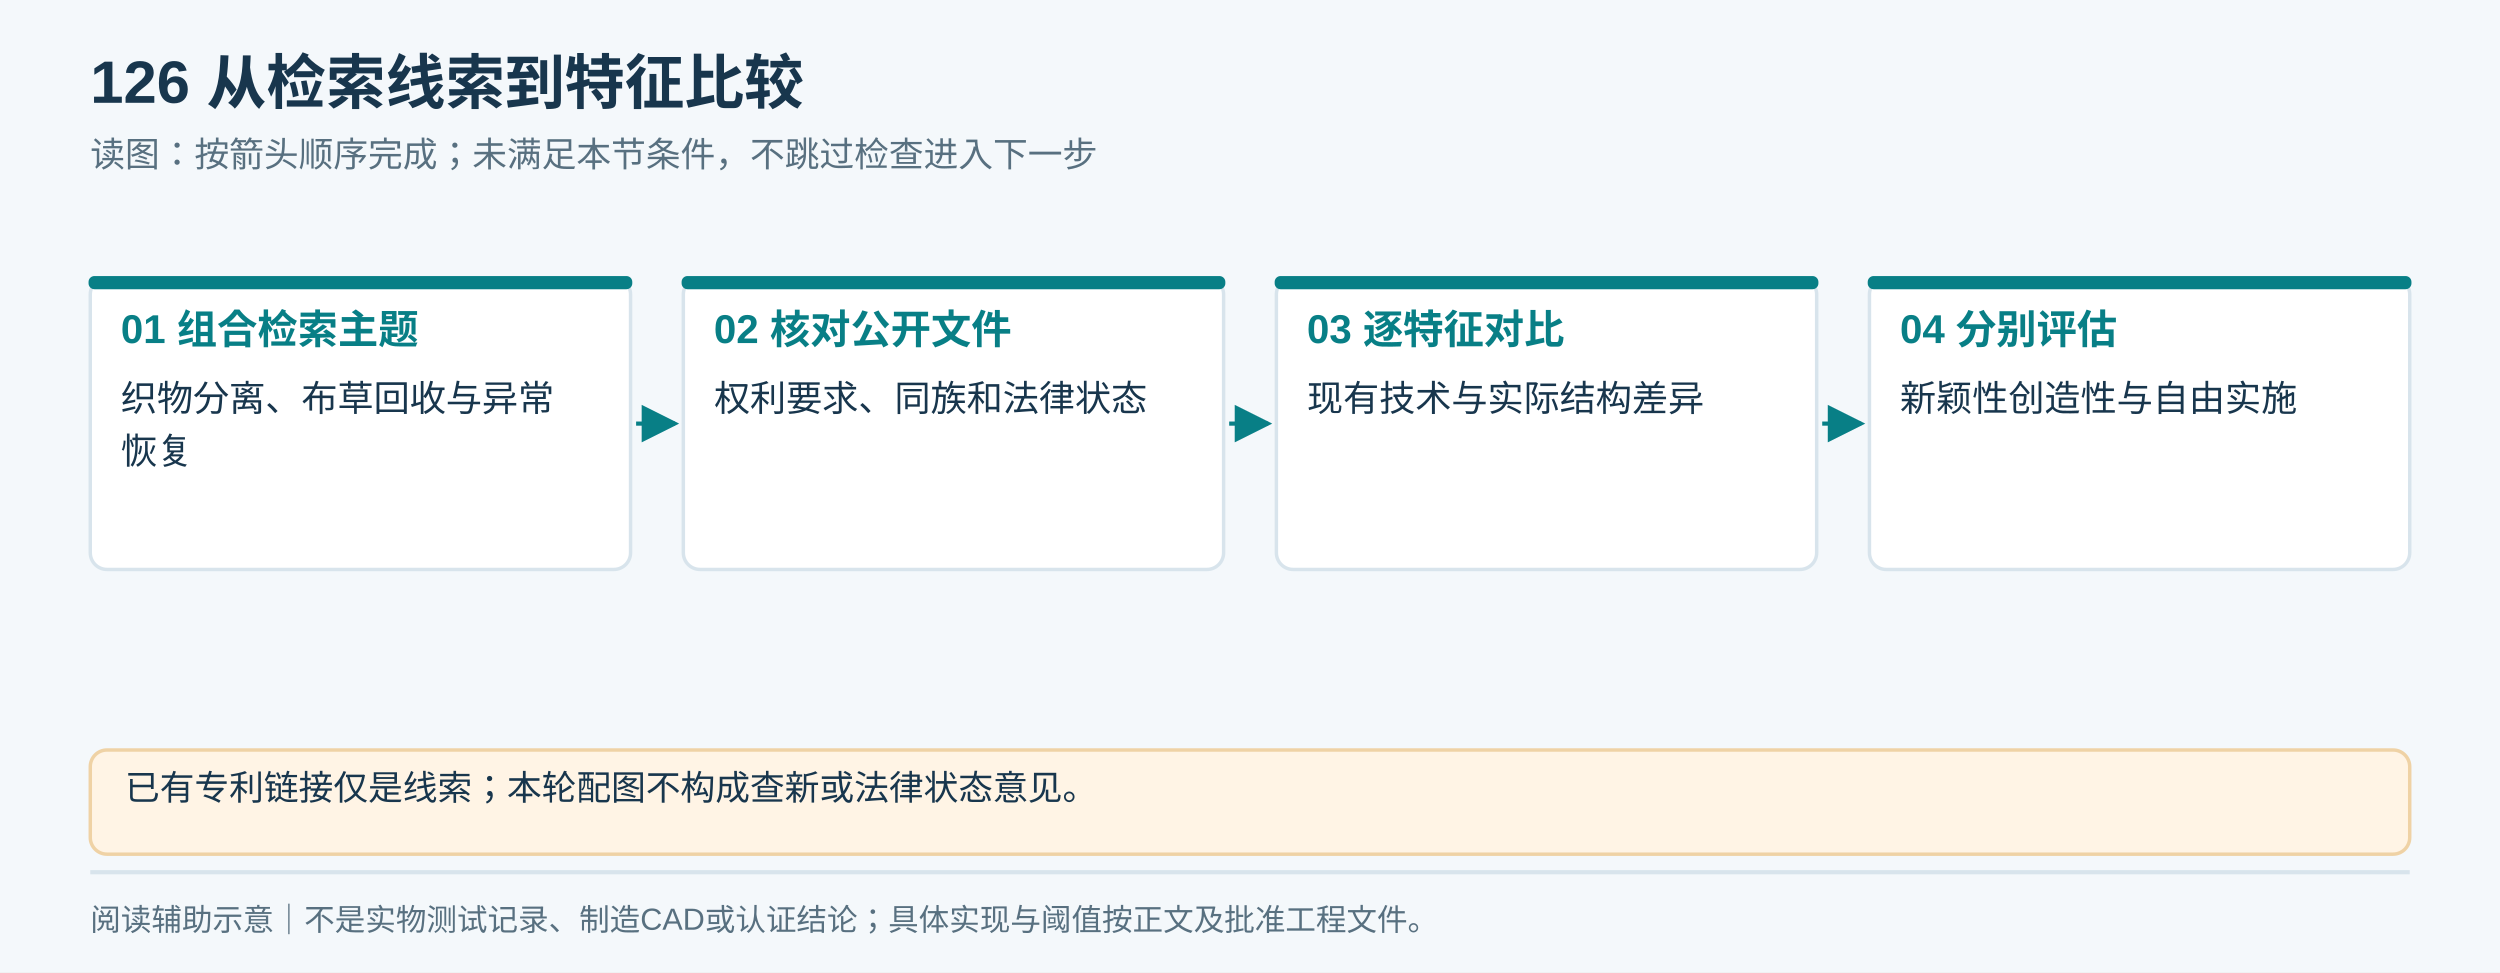
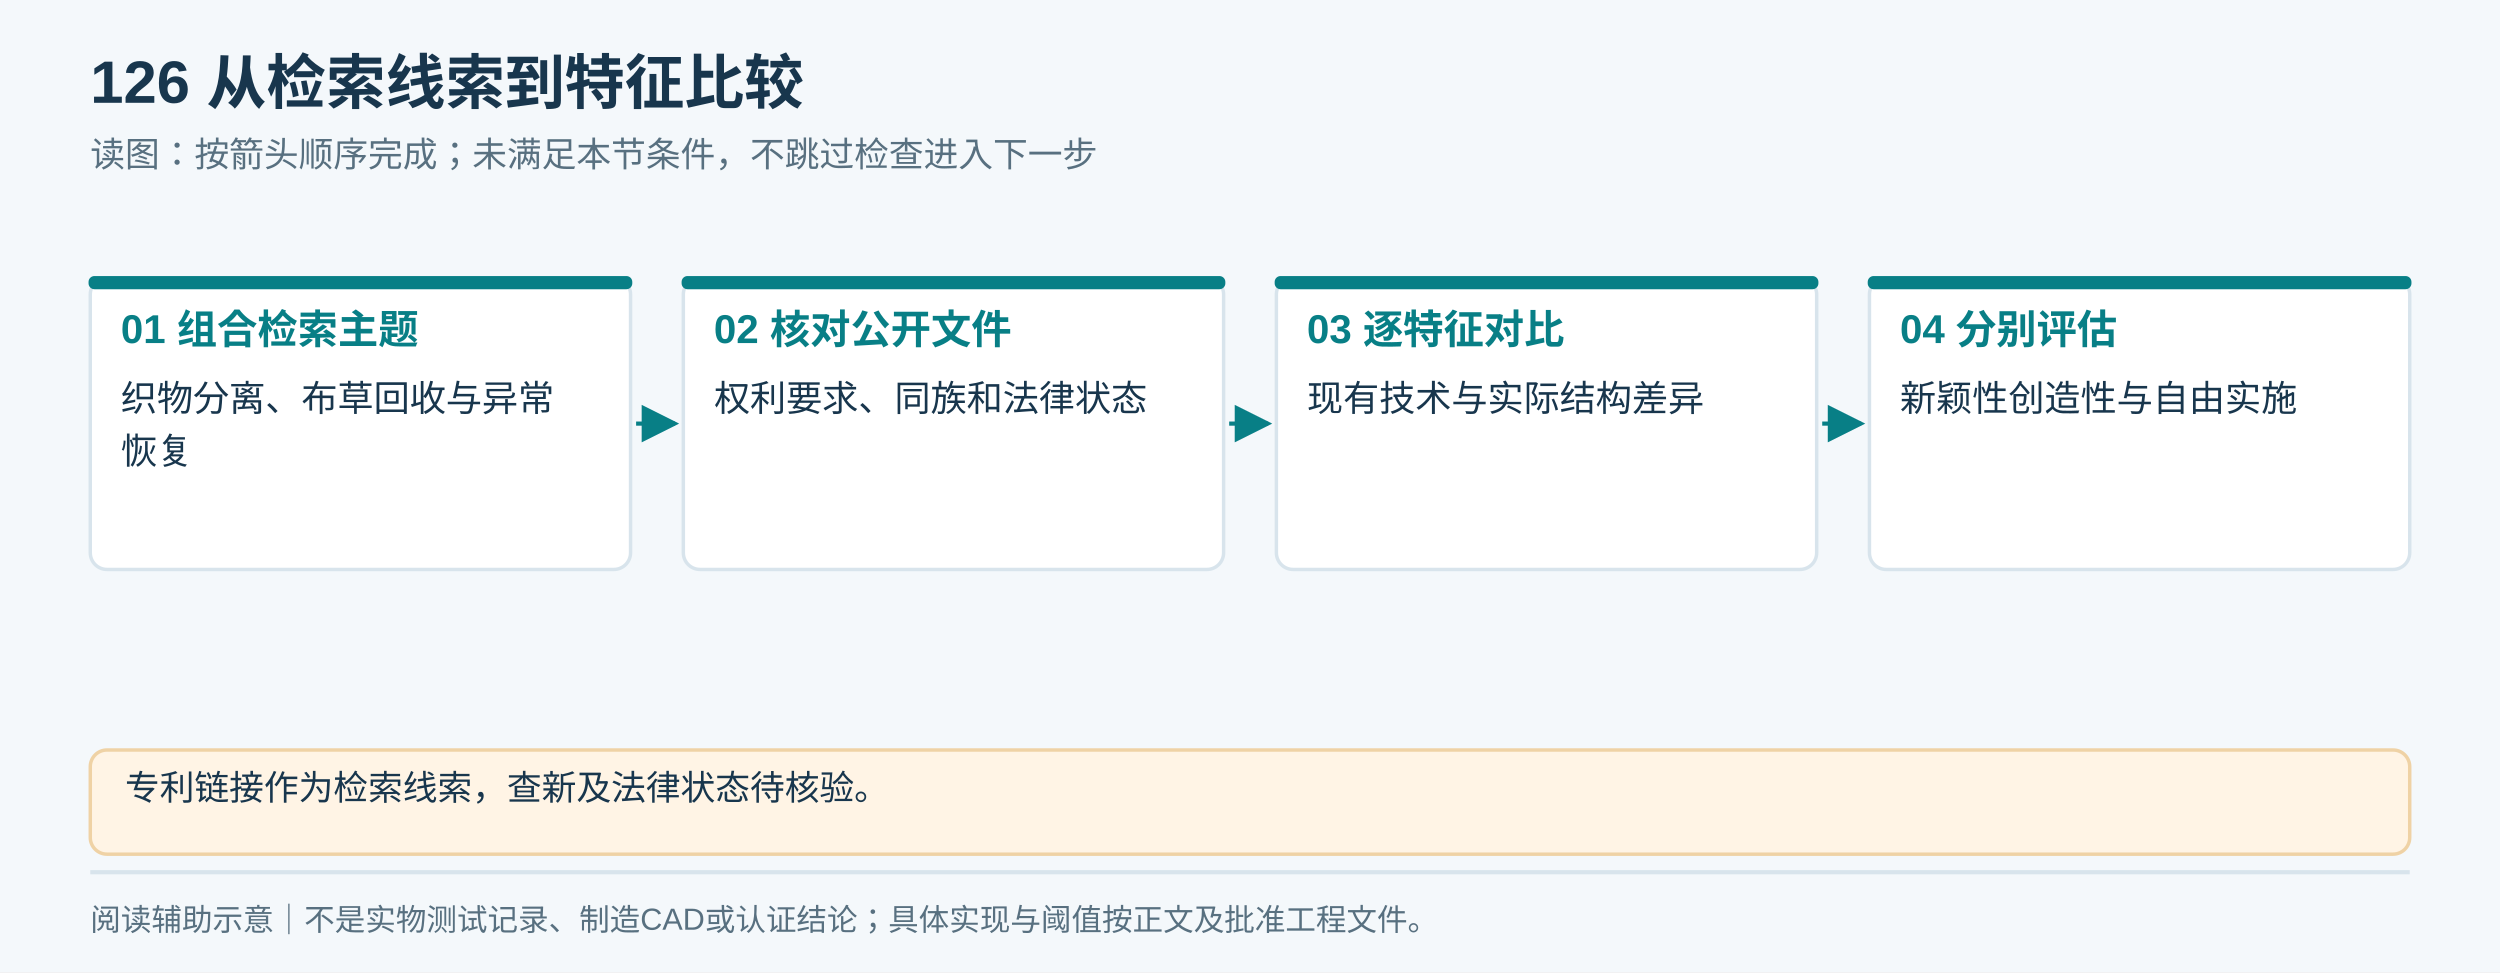
<svg xmlns="http://www.w3.org/2000/svg" width="1800" height="700" viewBox="0 0 1800 700" role="img">
  <defs>
    <marker id="a" markerWidth="9" markerHeight="9" refX="8" refY="4.5" orient="auto-start-reverse">
      <path d="M0 0L9 4.5L0 9z" fill="#087f86" />
    </marker>
    <pattern id="hatch" width="10" height="10" patternUnits="userSpaceOnUse" patternTransform="rotate(45)">
      <line x1="0" y1="0" x2="0" y2="10" stroke="#abc2cf" stroke-width="3" />
    </pattern>
  </defs>
  <rect width="1800" height="700" fill="#f4f8fb" />
  <text x="65" y="74" fill="#18364d" font-family="PingFang SC,Heiti SC,Arial,sans-serif" font-size="43" font-weight="700">126  从检索线索到特征比较</text>
  <text x="65" y="120" fill="#587080" font-family="PingFang SC,Heiti SC,Arial,sans-serif" font-size="25" font-weight="400">读图：按箭头顺序完成；未满足本节条件，不跳过检查进入下一步</text>
  <rect x="65.0" y="200" width="389.0" height="210" rx="12" fill="white" stroke="#d8e4ec" stroke-width="2.5" />
  <rect x="65.0" y="200" width="389.0" height="7" rx="3" fill="#087f86" stroke="#087f86" stroke-width="2.5" />
  <text x="87.0" y="247" fill="#087f86" font-family="PingFang SC,Heiti SC,Arial,sans-serif" font-size="29" font-weight="700">01  组合检索主题</text>
  <text x="87.0" y="296" fill="#18364d" font-family="PingFang SC,Heiti SC,Arial,sans-serif" font-size="26" font-weight="400">织物分离、布草回收与异常</text>
  <text x="87.0" y="334" fill="#18364d" font-family="PingFang SC,Heiti SC,Arial,sans-serif" font-size="26" font-weight="400">恢复</text>
  <path d="M458.0 305L486.0 305" fill="none" stroke="#087f86" stroke-width="3" marker-end="url(#a)" />
  <rect x="492.0" y="200" width="389.0" height="210" rx="12" fill="white" stroke="#d8e4ec" stroke-width="2.5" />
  <rect x="492.0" y="200" width="389.0" height="7" rx="3" fill="#087f86" stroke="#087f86" stroke-width="2.5" />
  <text x="514.0" y="247" fill="#087f86" font-family="PingFang SC,Heiti SC,Arial,sans-serif" font-size="29" font-weight="700">02  核对公开文件</text>
  <text x="514.0" y="296" fill="#18364d" font-family="PingFang SC,Heiti SC,Arial,sans-serif" font-size="26" font-weight="400">权利要求、同族和法律状态</text>
  <path d="M885.0 305L913.0 305" fill="none" stroke="#087f86" stroke-width="3" marker-end="url(#a)" />
  <rect x="919.0" y="200" width="389.0" height="210" rx="12" fill="white" stroke="#d8e4ec" stroke-width="2.5" />
  <rect x="919.0" y="200" width="389.0" height="7" rx="3" fill="#087f86" stroke="#087f86" stroke-width="2.5" />
  <text x="941.0" y="247" fill="#087f86" font-family="PingFang SC,Heiti SC,Arial,sans-serif" font-size="29" font-weight="700">03  逐特征对比</text>
  <text x="941.0" y="296" fill="#18364d" font-family="PingFang SC,Heiti SC,Arial,sans-serif" font-size="26" font-weight="400">现有技术与实际结构差异</text>
  <path d="M1312.0 305L1340.0 305" fill="none" stroke="#087f86" stroke-width="3" marker-end="url(#a)" />
  <rect x="1346.0" y="200" width="389.0" height="210" rx="12" fill="white" stroke="#d8e4ec" stroke-width="2.5" />
  <rect x="1346.0" y="200" width="389.0" height="7" rx="3" fill="#087f86" stroke="#087f86" stroke-width="2.5" />
  <text x="1368.0" y="247" fill="#087f86" font-family="PingFang SC,Heiti SC,Arial,sans-serif" font-size="29" font-weight="700">04  分别评估</text>
  <text x="1368.0" y="296" fill="#18364d" font-family="PingFang SC,Heiti SC,Arial,sans-serif" font-size="26" font-weight="400">新颖性创造性与自由实施</text>
  <rect x="65" y="540" width="1670" height="75" rx="12" fill="#fff4e5" stroke="#efd2a5" stroke-width="2.5" />
-   <text x="90" y="576" fill="#18364d" font-family="PingFang SC,Heiti SC,Arial,sans-serif" font-size="25" font-weight="400">已有专利链接仅是线索；本轮配图不构成查新或法律状态意见。</text>
+   <text x="90" y="576" fill="#18364d" font-family="PingFang SC,Heiti SC,Arial,sans-serif" font-size="25" font-weight="400">专利链接作为检索线索，查新及法律状态待核验。</text>
  <path d="M65 628L1735 628" fill="none" stroke="#d8e4ec" stroke-width="3" />
  <text x="65" y="670" fill="#587080" font-family="PingFang SC,Heiti SC,Arial,sans-serif" font-size="22" font-weight="400">阅读辅助示意｜不是实物测试记录、制造CAD或认证结论；具体实现与阈值按正文及批准工程文件。</text>
</svg>
